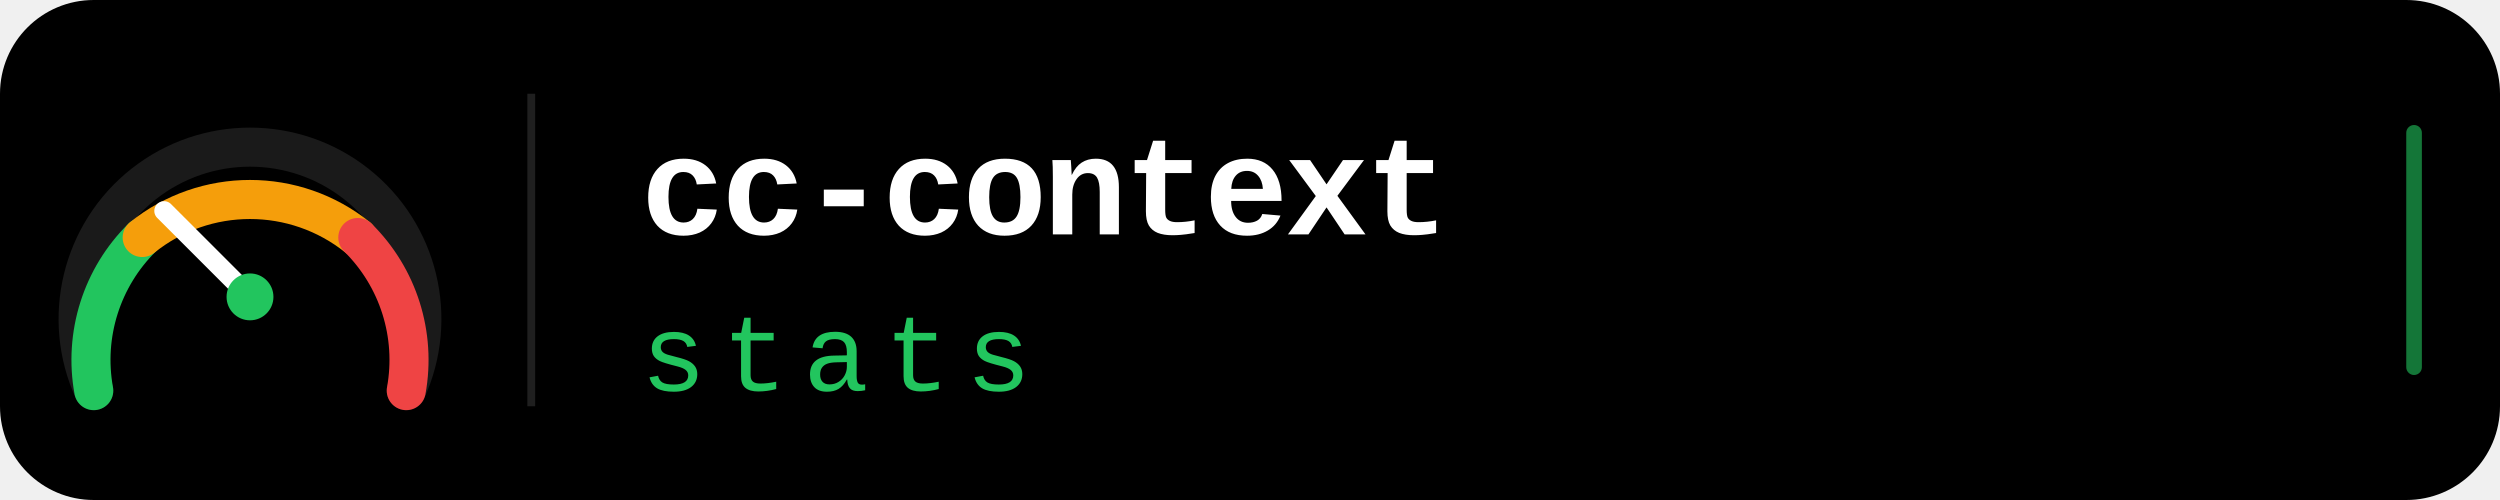
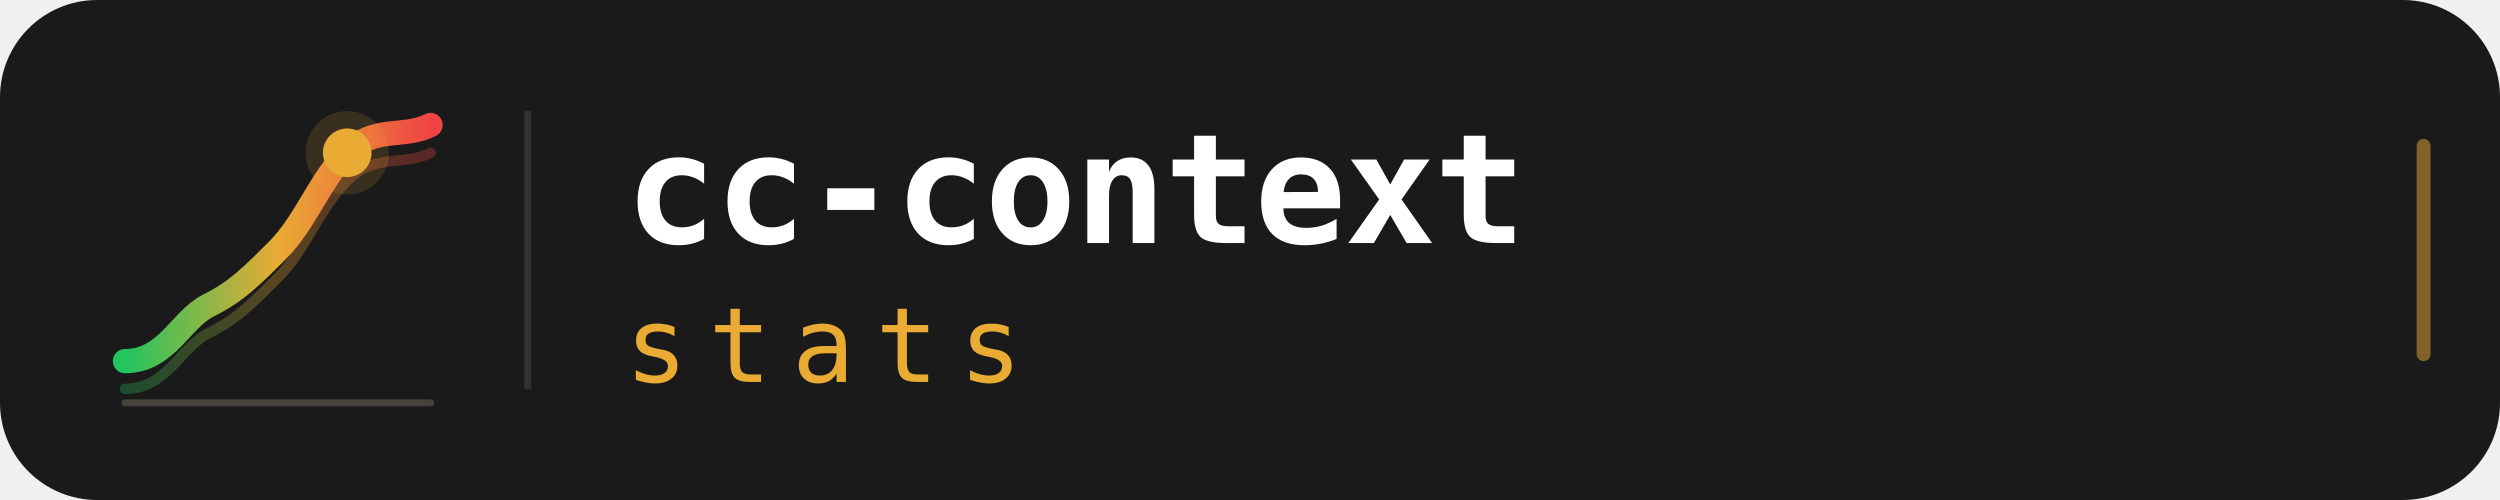
- <svg xmlns="http://www.w3.org/2000/svg" viewBox="0 0 320 64" width="320" height="64">
-   <rect width="320" height="64" rx="12" fill="#000000" />
-   <path d="M 12 50 A 22 22 0 1 1 52 50" stroke="#1a1a1a" stroke-width="5" fill="none" stroke-linecap="round" />
-   <path d="M 12 50 A 22 22 0 0 1 18.2 30.4" stroke="#22C55E" stroke-width="5" fill="none" stroke-linecap="round" />
-   <path d="M 18.2 30.4 A 22 22 0 0 1 45.8 30.4" stroke="#F59E0B" stroke-width="5" fill="none" stroke-linecap="round" />
-   <path d="M 45.8 30.4 A 22 22 0 0 1 52 50" stroke="#EF4444" stroke-width="5" fill="none" stroke-linecap="round" />
-   <line x1="32" y1="38" x2="21" y2="27" stroke="#FFFFFF" stroke-width="2.5" stroke-linecap="round" />
-   <circle cx="32" cy="38" r="3" fill="#22C55E" />
-   <line x1="68" y1="12" x2="68" y2="52" stroke="#1f1f1f" stroke-width="1" />
-   <text x="82" y="30" font-family="'SF Mono', 'Fira Mono', 'Courier New', monospace" font-size="18" font-weight="700" fill="#FFFFFF" letter-spacing="-0.5">cc-context</text>
-   <text x="82" y="50" font-family="'SF Mono', 'Fira Mono', 'Courier New', monospace" font-size="14" font-weight="500" fill="#22C55E" letter-spacing="2">stats</text>
-   <rect x="308" y="16" width="2" height="32" rx="1" fill="#22C55E" opacity="0.6" />
+ <svg xmlns="http://www.w3.org/2000/svg" viewBox="0 0 360 72" width="360" height="72">
+   <defs>
+     <linearGradient id="full-wave-grad" x1="0%" y1="0%" x2="100%" y2="0%">
+       <stop offset="0%" stop-color="#22C55E" />
+       <stop offset="50%" stop-color="#E9AB34" />
+       <stop offset="100%" stop-color="#EF4444" />
+     </linearGradient>
+   </defs>
+   <rect width="360" height="72" rx="14" fill="#1A1A1A" />
+   <g transform="translate(8, 4)">
+     <path d="M 10 48 C 16 48, 18 42, 22 40 C 26 38, 28 36, 32 32 C 36 28, 38 22, 42 18 C 46 14, 50 16, 54 14" stroke="url(#full-wave-grad)" stroke-width="3.5" fill="none" stroke-linecap="round" stroke-linejoin="round" />
+     <path d="M 10 52 C 16 52, 18 46, 22 44 C 26 42, 28 40, 32 36 C 36 32, 38 26, 42 22 C 46 18, 50 20, 54 18" stroke="url(#full-wave-grad)" stroke-width="1.5" fill="none" stroke-linecap="round" opacity="0.3" />
+     <circle cx="42" cy="18" r="3.5" fill="#E9AB34" />
+     <circle cx="42" cy="18" r="6" fill="#E9AB34" opacity="0.15" />
+     <line x1="10" y1="54" x2="54" y2="54" stroke="#8B7D6B" stroke-width="1" stroke-linecap="round" opacity="0.4" />
+   </g>
+   <line x1="76" y1="16" x2="76" y2="56" stroke="#8B7D6B" stroke-width="1" opacity="0.25" />
+   <text x="90" y="35" font-family="'SF Mono', 'JetBrains Mono', 'Fira Code', 'Cascadia Code', monospace" font-size="22" font-weight="700" fill="#FFFFFF" letter-spacing="-0.3">cc-context</text>
+   <text x="90" y="55" font-family="'SF Mono', 'JetBrains Mono', 'Fira Code', 'Cascadia Code', monospace" font-size="15" font-weight="500" fill="#E9AB34" letter-spacing="3">stats</text>
+   <rect x="348" y="20" width="2" height="32" rx="1" fill="#E9AB34" opacity="0.5" />
</svg>
